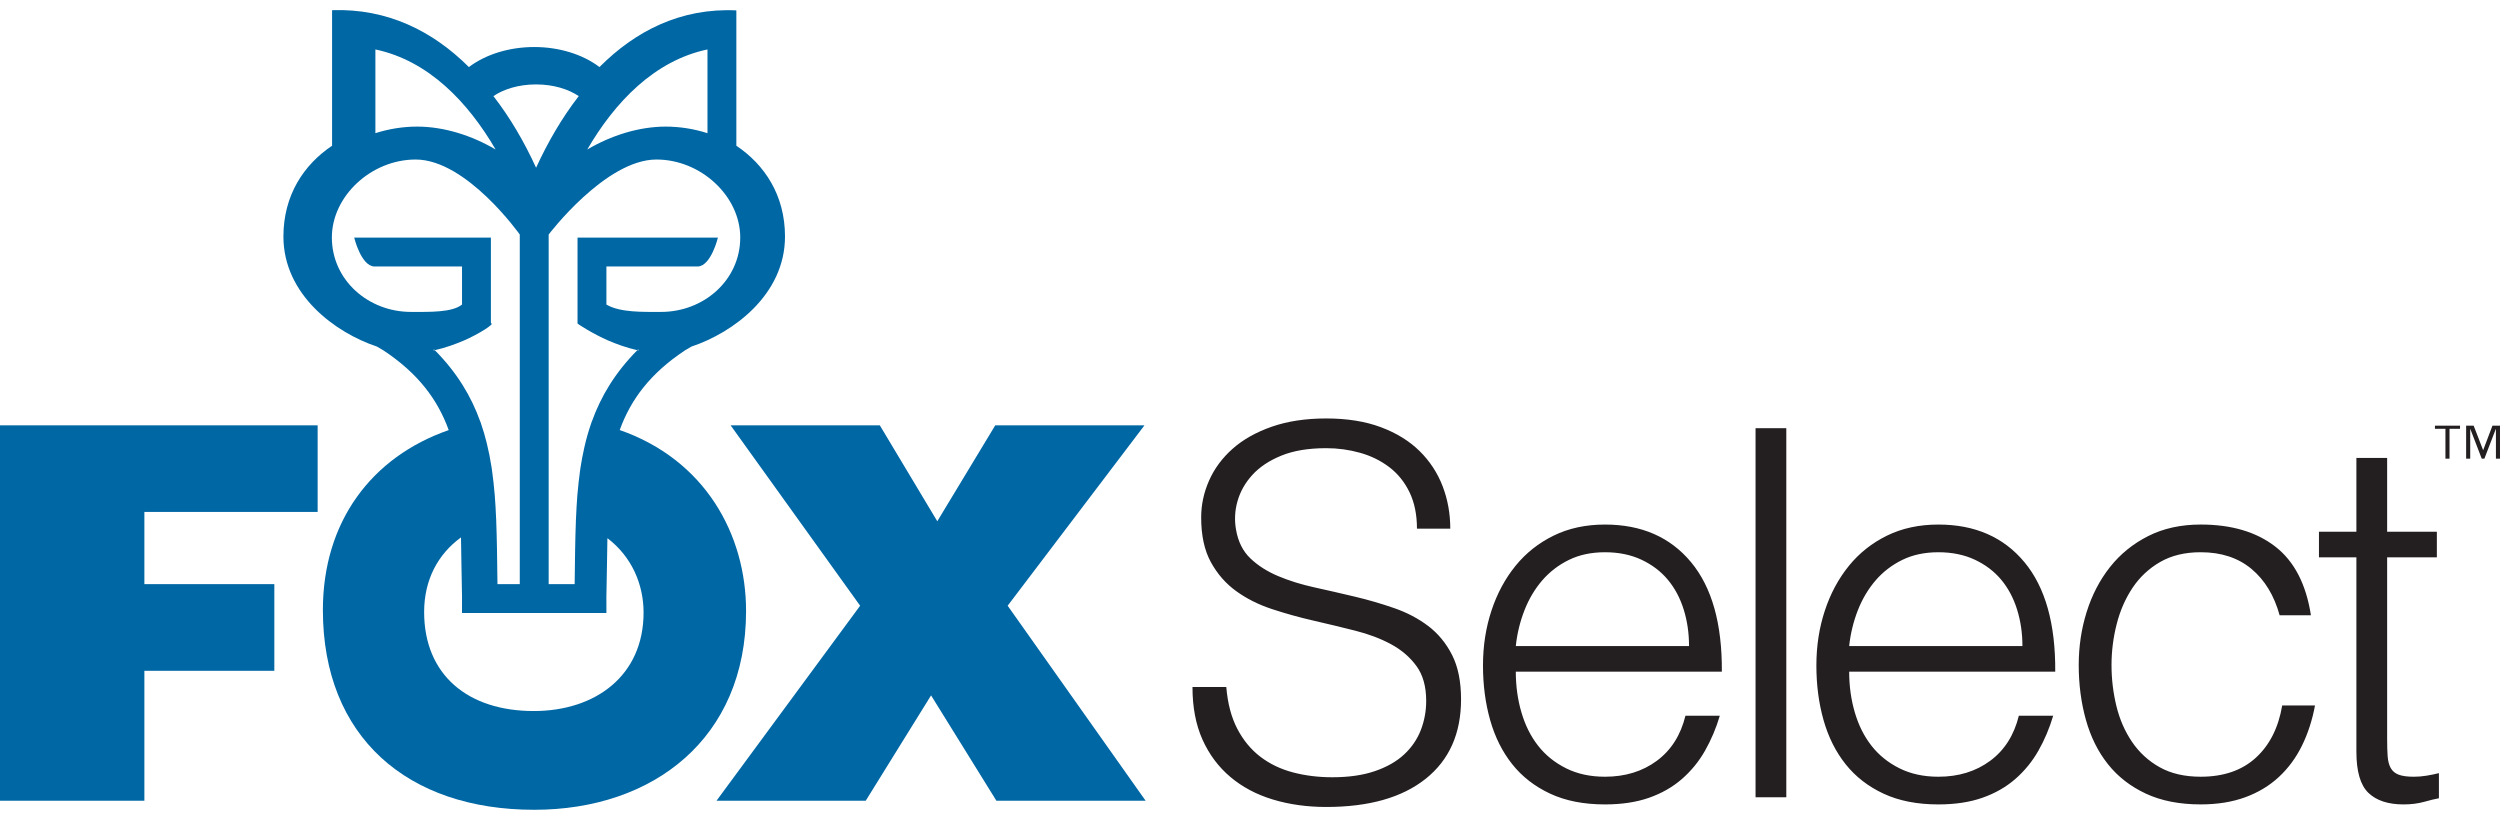
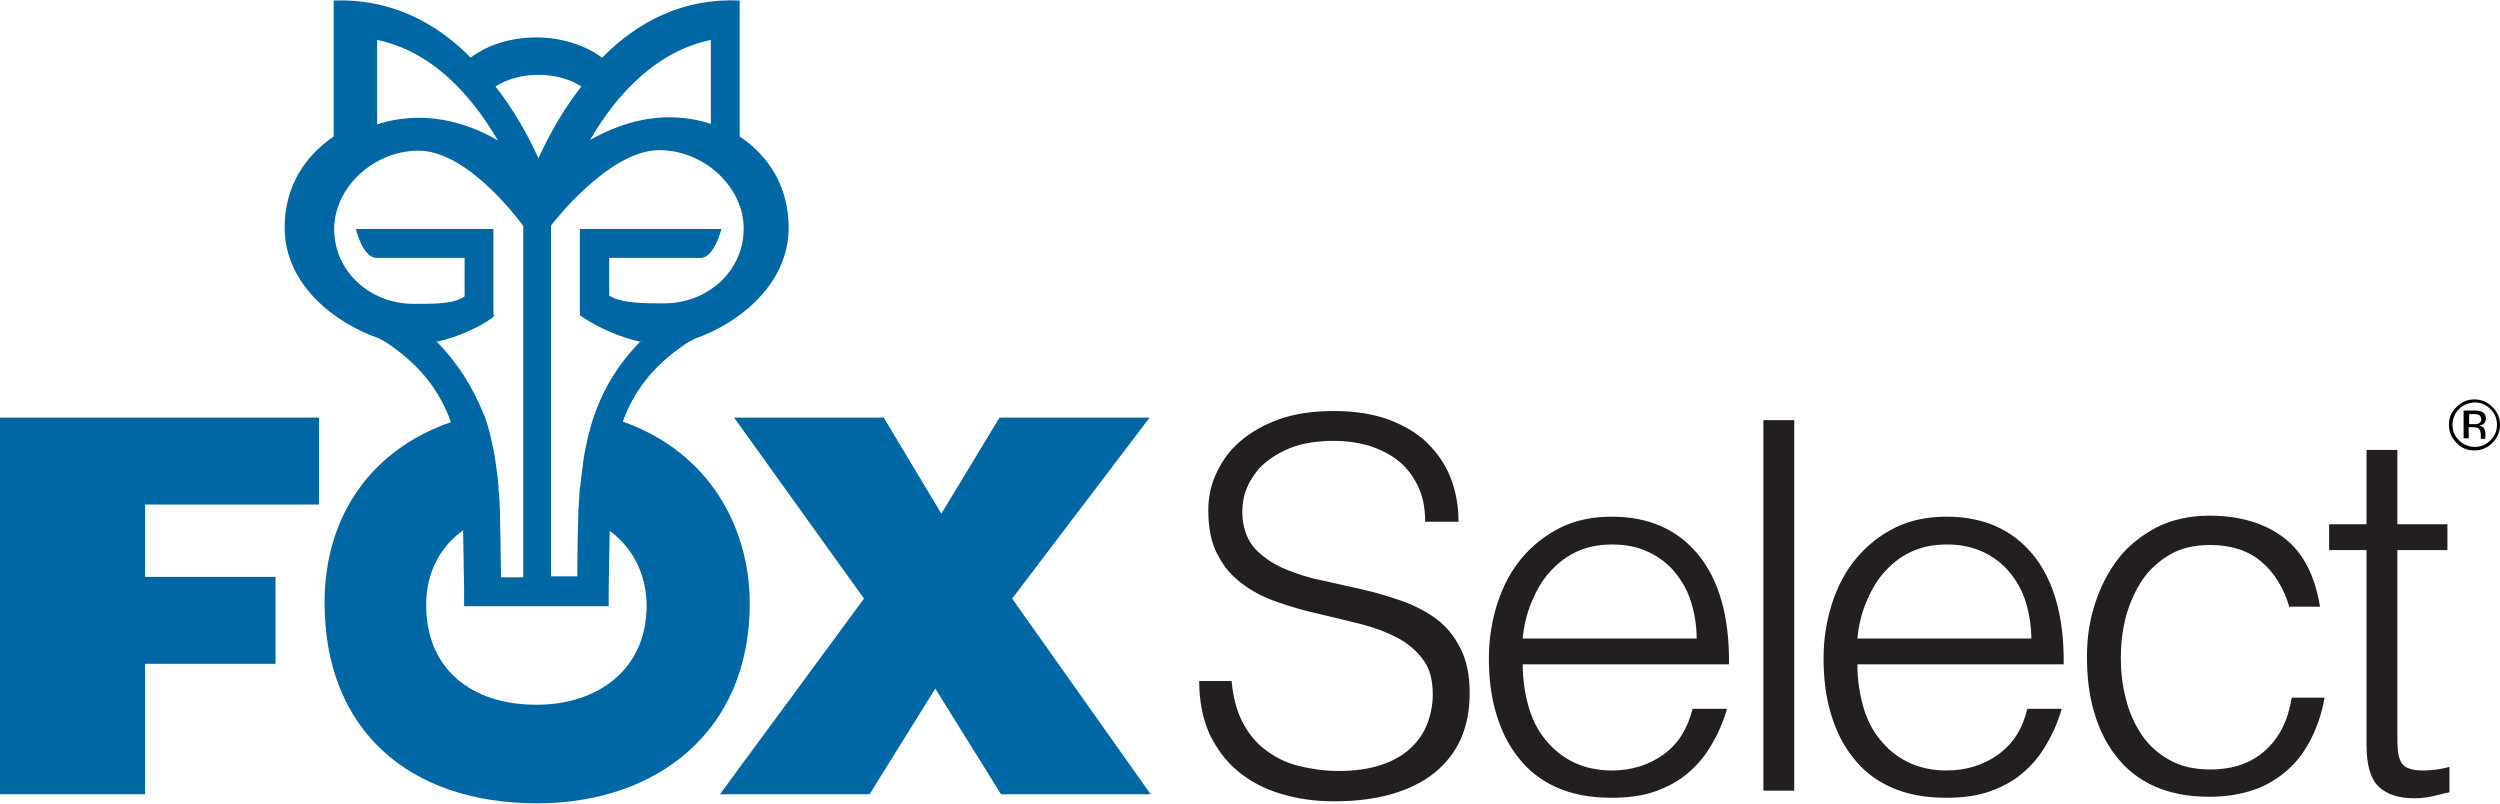
- <svg xmlns="http://www.w3.org/2000/svg" id="Layer_1" viewBox="0 0 496.713 161.38">
+ <svg xmlns="http://www.w3.org/2000/svg" id="Layer_1" viewBox="0 0 494.5 158.9">
  <style>.st0{fill:#0067a5}.st1{fill:none}.st2{fill:#231f20}</style>
-   <path class="st0" d="M28.687 159.09v-25.818h25.818V116.06H28.687v-14.344h34.424V84.504H0v74.586h26.94zM184.99 138.163l12.977 20.927h29.648l-27.407-38.743 27.183-35.843h-29.647l-11.519 19.063-11.419-19.063H145.16l25.735 35.843-28.533 38.743h29.647l12.981-20.927z" />
-   <path class="st1" d="M86.141 69.633l.25-.056-.185-.182zM98.471 29.703c-5.457-9.368-13.306-17.652-23.885-19.879v16.638a27.306 27.306 0 0 1 8.277-1.308c5.379-.001 10.897 1.775 15.608 4.549zM140.565 26.462V9.824c-10.58 2.227-18.426 10.511-23.883 19.879 4.71-2.773 10.229-4.55 15.605-4.55 2.749 0 5.575.443 8.278 1.309zM114.986 19.096c-2.001-1.35-4.964-2.324-8.477-2.324-3.539 0-6.484.979-8.474 2.322 3.322 4.272 6.144 9.129 8.477 14.23 2.303-5.025 5.124-9.904 8.474-14.228z" />
-   <path class="st1" d="M95.536 84.048a43.538 43.538 0 0 1 1.381 4.85c.306 1.344.569 2.709.778 4.104.038.251.067.511.102.764.186 1.352.34 2.726.459 4.13.014.169.034.335.048.506.121 1.522.204 3.085.271 4.672.006.151.02.292.026.444l-.007.003c.139 3.528.185 7.214.248 12.541h4.432V46.597S92.72 31.695 82.594 31.695c-8.858 0-16.654 7.295-16.654 15.486 0 8.483 7.242 14.792 15.72 14.792 3.515 0 8.176.147 10.14-1.464v-7.56H74.35c-2.626-.149-3.971-5.737-3.971-5.737h27.159v17.019c1 0-2.5 2.194-5.355 3.422-1.609.692-3.619 1.433-5.789 1.925 4.449 4.495 7.252 9.197 9.054 14.229l.019-.005c.025.08.041.165.069.246zM138.667 52.949h-18.183v7.56c2.691 1.611 7.357 1.464 10.868 1.464 8.483 0 15.722-6.309 15.722-14.792 0-8.191-7.797-15.486-16.653-15.486-10.126 0-21.411 14.902-21.411 14.902v69.464h5.163c.063-5.312.108-8.985.246-12.501l-.008-.004c.007-.183.023-.354.031-.536.066-1.557.147-3.091.265-4.585.015-.184.036-.362.052-.545.118-1.396.271-2.762.456-4.106.036-.258.065-.522.104-.779a55.287 55.287 0 0 1 .986-4.986 43.396 43.396 0 0 1 1.181-3.992c.029-.082.045-.169.074-.251a.133.133 0 0 1 .019.005c1.803-5.022 4.604-9.717 9.046-14.204-2.174-.492-4.181-1.233-5.789-1.925-2.857-1.228-6.361-3.422-6.089-3.422V47.212h27.89c-.001 0-1.341 5.589-3.97 5.737z" />
-   <path class="st1" d="M120.487 121.797h-28.69l.006-3.272c-.104-4.163-.124-8.07-.205-11.749-4.591 3.328-7.321 8.441-7.321 14.819 0 12.523 8.719 19.677 21.766 19.677 12.299 0 21.828-7.051 21.828-19.573 0-5.606-2.358-11.107-7.185-14.773-.078 3.635-.1 7.492-.202 11.599l.003 3.272zM126.805 69.395l-.18.182.245.056z" />
-   <path class="st0" d="M136.119 69.6l1.275-.746c8.219-2.733 18.575-10.271 18.575-21.862 0-8.2-4.058-14.276-9.667-18.039V2.064c-11.052-.526-20.069 4.104-27.193 11.256-3.38-2.548-8.051-3.977-12.967-3.977-4.898 0-9.588 1.424-12.982 3.98C85.999 6.18 76.982 1.645 65.979 2.022v26.932c-5.618 3.763-9.668 9.838-9.668 18.039 0 11.591 10.353 19.129 18.57 21.862l1.275.746c6.96 4.601 10.811 9.817 12.998 15.854-15.364 5.336-25.002 18.228-25.002 35.738 0 25.259 16.816 39.699 41.984 39.699 23.721 0 42.097-14.234 42.097-39.492 0-15.194-8.13-30.039-25.104-35.961 2.188-6.031 6.038-11.242 12.99-15.839zm4.446-59.776v16.638a27.297 27.297 0 0 0-8.278-1.308c-5.376 0-10.895 1.776-15.605 4.55 5.456-9.369 13.303-17.653 23.883-19.88zm-34.056 6.949c3.513 0 6.476.973 8.477 2.324-3.351 4.324-6.172 9.203-8.474 14.229-2.334-5.101-5.155-9.958-8.477-14.23 1.99-1.344 4.935-2.323 8.474-2.323zM74.585 9.824c10.58 2.227 18.428 10.511 23.885 19.879-4.711-2.773-10.228-4.55-15.608-4.55-2.749 0-5.572.443-8.277 1.308V9.824zm11.806 59.753l-.25.056.065-.238.185.182c2.17-.492 4.18-1.233 5.789-1.925 2.854-1.228 6.355-3.422 5.355-3.422V47.212H70.376s1.345 5.589 3.971 5.737h17.45v7.56c-1.964 1.611-6.624 1.464-10.14 1.464-8.479 0-15.72-6.309-15.72-14.792 0-8.191 7.796-15.486 16.654-15.486 10.126 0 20.68 14.902 20.68 14.902v69.464H98.84c-.063-5.327-.109-9.013-.248-12.541l.007-.003c-.006-.152-.019-.293-.026-.444-.067-1.588-.15-3.151-.271-4.672-.013-.17-.033-.336-.048-.506a79.582 79.582 0 0 0-.459-4.13c-.035-.253-.064-.512-.102-.764a55.513 55.513 0 0 0-.986-4.984 43.222 43.222 0 0 0-1.173-3.97c-.028-.081-.044-.166-.073-.247l-.019.005c-1.799-5.03-4.602-9.733-9.051-14.228zm41.478 52.122c0 12.522-9.531 19.573-21.831 19.573-13.048 0-21.768-7.155-21.768-19.677 0-6.378 2.731-11.491 7.322-14.819.081 3.678.102 7.586.205 11.749l-.006 3.272H120.484l-.003-3.272c.102-4.107.124-7.963.202-11.599 4.828 3.667 7.186 9.168 7.186 14.773zm-13.122-74.487v17.019c-.272 0 3.232 2.194 6.089 3.422 1.608.692 3.615 1.433 5.789 1.925l.181-.182.065.238-.245-.056c-4.442 4.487-7.243 9.182-9.046 14.204a.133.133 0 0 1-.019-.005c-.029.082-.046.169-.074.251a43.304 43.304 0 0 0-1.385 4.856 56.002 56.002 0 0 0-.782 4.122c-.038.257-.068.521-.104.779a78.783 78.783 0 0 0-.456 4.106c-.015.183-.037.361-.052.545a126.569 126.569 0 0 0-.265 4.585c-.008.182-.024.353-.031.536l.008.004c-.138 3.516-.183 7.189-.246 12.501h-5.163V46.597s11.286-14.902 21.411-14.902c8.857 0 16.653 7.295 16.653 15.486 0 8.483-7.239 14.792-15.722 14.792-3.512 0-8.177.147-10.868-1.464v-7.56h18.183c2.629-.149 3.97-5.737 3.97-5.737h-27.891z" />
-   <path class="st2" d="M243.646 136.505c.27 3.258 1 6.026 2.189 8.301 1.187 2.274 2.715 4.123 4.583 5.549 1.866 1.426 4.023 2.461 6.467 3.107 2.444.645 5.057.968 7.842.968 3.258 0 6.075-.407 8.452-1.223 2.376-.813 4.31-1.917 5.804-3.31 1.494-1.391 2.597-3.004 3.31-4.836a15.881 15.881 0 0 0 1.069-5.807c0-2.852-.645-5.159-1.934-6.923-1.29-1.765-2.971-3.21-5.041-4.329-2.072-1.12-4.448-2.02-7.129-2.697a376.723 376.723 0 0 0-8.249-1.987 92.57 92.57 0 0 1-8.249-2.291c-2.682-.881-5.058-2.071-7.128-3.565-2.072-1.492-3.752-3.412-5.041-5.754-1.29-2.342-1.936-5.312-1.936-8.912 0-2.51.526-4.954 1.579-7.331 1.052-2.376 2.612-4.481 4.684-6.315 2.07-1.833 4.667-3.292 7.791-4.378 3.122-1.086 6.721-1.631 10.794-1.631 4.141 0 7.756.579 10.846 1.732 3.089 1.155 5.652 2.734 7.689 4.734a19.551 19.551 0 0 1 4.583 6.976c1.018 2.648 1.528 5.466 1.528 8.452h-6.62c0-2.783-.493-5.193-1.477-7.23-.984-2.037-2.326-3.7-4.022-4.991-1.698-1.289-3.634-2.24-5.805-2.852a24.764 24.764 0 0 0-6.721-.916c-3.531 0-6.502.493-8.91 1.477-2.411.984-4.329 2.258-5.754 3.818-1.426 1.563-2.411 3.294-2.953 5.194a12.46 12.46 0 0 0-.306 5.704c.408 2.377 1.358 4.276 2.852 5.702 1.492 1.426 3.326 2.597 5.499 3.513 2.173.918 4.565 1.664 7.18 2.24 2.613.577 5.278 1.189 7.994 1.834a81.44 81.44 0 0 1 7.893 2.292c2.547.884 4.802 2.071 6.773 3.562 1.968 1.496 3.547 3.413 4.736 5.755 1.186 2.342 1.781 5.281 1.781 8.81 0 6.788-2.342 12.05-7.026 15.785-4.684 3.733-11.27 5.601-19.756 5.601-3.803 0-7.333-.493-10.591-1.477s-6.076-2.478-8.452-4.481c-2.377-2.001-4.226-4.481-5.55-7.433-1.324-2.955-1.986-6.433-1.986-10.439h6.718zM301.167 133.449c0 2.852.371 5.549 1.12 8.097.745 2.545 1.849 4.752 3.31 6.617 1.458 1.87 3.31 3.361 5.549 4.481 2.242 1.122 4.82 1.681 7.739 1.681 4.007 0 7.436-1.052 10.288-3.155s4.749-5.094 5.701-8.962h6.823a32.786 32.786 0 0 1-2.952 6.975 21.48 21.48 0 0 1-4.584 5.601c-1.833 1.597-4.007 2.836-6.517 3.719-2.513.881-5.432 1.323-8.759 1.323-4.21 0-7.84-.713-10.895-2.139s-5.568-3.378-7.536-5.855c-1.971-2.478-3.429-5.397-4.381-8.759-.951-3.361-1.426-6.975-1.426-10.846 0-3.868.561-7.501 1.681-10.895 1.12-3.395 2.716-6.366 4.787-8.912 2.068-2.547 4.598-4.549 7.588-6.009 2.985-1.46 6.379-2.19 10.182-2.19 7.265 0 12.969 2.495 17.111 7.486 4.139 4.989 6.175 12.238 6.11 21.742h-40.939zm34.419-5.09c0-2.581-.355-5.007-1.068-7.281-.713-2.276-1.767-4.244-3.158-5.908-1.391-1.663-3.139-2.986-5.243-3.971-2.106-.983-4.516-1.476-7.232-1.476s-5.11.508-7.178 1.528a16.536 16.536 0 0 0-5.297 4.073c-1.461 1.698-2.632 3.666-3.513 5.907a27.175 27.175 0 0 0-1.729 7.129h34.418zM348.802 158.4V85.076h6.11V158.4h-6.11zM367.404 133.449c0 2.852.371 5.549 1.12 8.097.745 2.545 1.849 4.752 3.31 6.617 1.458 1.87 3.31 3.361 5.549 4.481 2.242 1.122 4.82 1.681 7.742 1.681 4.004 0 7.433-1.052 10.285-3.155s4.752-5.094 5.704-8.962h6.823c-.748 2.513-1.732 4.836-2.955 6.975a21.529 21.529 0 0 1-4.581 5.601c-1.835 1.597-4.007 2.836-6.52 3.719-2.51.881-5.432 1.323-8.756 1.323-4.213 0-7.842-.713-10.897-2.139s-5.568-3.378-7.536-5.855c-1.971-2.478-3.429-5.397-4.381-8.759-.951-3.361-1.423-6.975-1.423-10.846 0-3.868.558-7.501 1.678-10.895 1.122-3.395 2.716-6.366 4.787-8.912 2.071-2.547 4.598-4.549 7.588-6.009 2.987-1.46 6.381-2.19 10.185-2.19 7.262 0 12.966 2.495 17.108 7.486 4.139 4.989 6.178 12.238 6.11 21.742h-40.94zm34.422-5.09c0-2.581-.358-5.007-1.071-7.281-.713-2.276-1.765-4.244-3.155-5.908-1.393-1.663-3.142-2.986-5.245-3.971-2.106-.983-4.516-1.476-7.23-1.476-2.716 0-5.11.508-7.181 1.528-2.071 1.018-3.836 2.377-5.294 4.073-1.461 1.698-2.632 3.666-3.516 5.907a27.414 27.414 0 0 0-1.729 7.129h34.421zM452.93 122.248c-1.087-3.937-2.952-7.01-5.601-9.218-2.648-2.205-6.01-3.309-10.082-3.309-3.126 0-5.807.645-8.046 1.934a16.29 16.29 0 0 0-5.5 5.142c-1.426 2.139-2.478 4.55-3.155 7.231a32.837 32.837 0 0 0-1.019 8.097c0 2.784.323 5.498.968 8.146.645 2.648 1.681 5.026 3.107 7.129a15.987 15.987 0 0 0 5.498 5.039c2.242 1.258 4.955 1.884 8.149 1.884 4.546 0 8.197-1.255 10.946-3.768 2.751-2.51 4.497-5.972 5.245-10.388h6.517c-.545 2.922-1.41 5.587-2.597 7.994-1.187 2.413-2.716 4.481-4.581 6.213-1.868 1.732-4.091 3.074-6.671 4.023-2.581.949-5.533 1.426-8.859 1.426-4.21 0-7.842-.713-10.897-2.139s-5.568-3.378-7.536-5.855c-1.971-2.478-3.429-5.413-4.378-8.81-.952-3.394-1.426-7.026-1.426-10.895 0-3.668.523-7.181 1.578-10.54 1.052-3.363 2.597-6.331 4.633-8.913 2.039-2.579 4.565-4.633 7.588-6.16 3.02-1.528 6.501-2.292 10.439-2.292 6.11 0 11.049 1.461 14.817 4.379 3.768 2.92 6.126 7.47 7.078 13.648h-6.215zM484.574 158.603c-.748.136-1.732.371-2.952.713-1.223.339-2.581.51-4.074.51-3.055 0-5.381-.764-6.975-2.291-1.597-1.529-2.394-4.261-2.394-8.198V110.74h-7.436v-5.092h7.436V90.983h6.11v14.664h9.878v5.092h-9.878v36.153c0 1.29.033 2.41.1 3.361.068.951.271 1.73.613 2.342.339.61.865 1.052 1.578 1.323.713.271 1.713.407 3.004.407.816 0 1.645-.065 2.497-.203a29.348 29.348 0 0 0 2.494-.51v4.991z" />
+   <path class="st0" d="M28.7 157.1v-25.8h25.8v-17.2H28.7V99.8h34.4V82.6H0v74.5h26.9zM185 136.2l13 20.9h29.6l-27.4-38.7 27.2-35.8h-29.7l-11.5 19-11.4-19h-29.6l25.7 35.8-28.5 38.7H172l13-20.9z" />
+   <path class="st1" d="M86.1 67.7l.3-.1-.2-.2zM98.5 27.8C93 18.4 85.2 10.1 74.6 7.9v16.6c2.7-.9 5.5-1.3 8.3-1.3 5.3 0 10.9 1.8 15.6 4.6zM140.6 24.5V7.9c-10.6 2.2-18.4 10.5-23.9 19.9 4.7-2.8 10.2-4.5 15.6-4.5 2.7-.1 5.6.3 8.3 1.2zM115 17.1c-2-1.4-5-2.3-8.5-2.3s-6.5 1-8.5 2.3c3.3 4.3 6.1 9.1 8.5 14.2 2.3-4.9 5.1-9.8 8.5-14.2z" />
+   <path class="st1" d="M95.5 82.1c.5 1.3.8 2.6 1.2 4 .1.3.1.6.2.9.3 1.3.6 2.7.8 4.1 0 .3.1.5.1.8.2 1.4.3 2.7.5 4.1v.5c.1 1.5.2 3.1.3 4.7v.4c.1 3.5.2 7.2.2 12.5h4.4V44.6S92.6 29.7 82.5 29.7c-8.9 0-16.7 7.3-16.7 15.5C65.8 53.7 73 60 81.5 60c3.5 0 8.2.1 10.1-1.5V51H74.3c-2.6-.1-4-5.7-4-5.7h27.2v17c1 0-2.5 2.2-5.4 3.4-1.6.7-3.6 1.4-5.8 1.9 4.4 4.5 7.3 9.2 9.1 14.2.1.1.1.2.1.3zM138.7 51h-18.2v7.6c2.7 1.6 7.4 1.5 10.9 1.5 8.5 0 15.7-6.3 15.7-14.8 0-8.2-7.8-15.5-16.7-15.5-10.1 0-21.4 14.9-21.4 14.9v69.5h5.2c.1-5.3.1-9 .2-12.5v-.5c.1-1.6.1-3.1.3-4.6 0-.2 0-.4.1-.5.1-1.4.3-2.8.5-4.1 0-.3.1-.5.1-.8.2-1.4.5-2.8.8-4.1.1-.3.1-.6.2-.9.3-1.4.7-2.7 1.2-4 0-.1 0-.2.1-.3 1.8-5 4.6-9.7 9-14.2-2.2-.5-4.2-1.2-5.8-1.9-2.9-1.2-6.4-3.4-6.1-3.4v-17h27.9c-.1-.1-1.4 5.5-4 5.6z" />
+   <path class="st1" d="M120.5 119.8H91.8v-3.3c-.1-4.2-.1-8.1-.2-11.7-4.6 3.3-7.3 8.4-7.3 14.8 0 12.5 8.7 19.7 21.8 19.7 12.3 0 21.8-7.1 21.8-19.6 0-5.6-2.4-11.1-7.2-14.8-.1 3.6-.1 7.5-.2 11.6v3.3zM126.8 67.4l-.2.2.3.1z" />
+   <path class="st0" d="M136.1 67.7l1.3-.7c8.2-2.8 18.6-10.4 18.6-22 0-8.2-4.1-14.3-9.7-18V.1c-11.1-.5-20.1 4.1-27.2 11.3-3.4-2.5-8.1-4-13-4s-9.6 1.4-13 4C86 4.2 77-.3 66 .1V27c-5.6 3.8-9.7 9.8-9.7 18 0 11.6 10.4 19.1 18.6 21.9l1.3.7c7 4.6 10.8 9.8 13 15.9-15.4 5.3-25 18.2-25 35.7 0 25.3 16.8 39.7 42 39.7 23.7 0 42.1-14.2 42.1-39.5 0-15.2-8.1-30-25.1-36 2.1-5.9 6-11.2 12.9-15.7zm4.5-59.8v16.6c-2.7-.9-5.5-1.3-8.3-1.3-5.4 0-10.9 1.8-15.6 4.5 5.4-9.3 13.3-17.6 23.9-19.8zm-34.1 6.9c3.5 0 6.5 1 8.5 2.3-3.4 4.3-6.2 9.2-8.5 14.2-2.3-5.1-5.2-10-8.5-14.2 2-1.3 5-2.3 8.5-2.3zM74.6 7.9C85.2 10.1 93 18.4 98.5 27.8c-4.7-2.8-10.2-4.5-15.6-4.5-2.7 0-5.6.4-8.3 1.3V7.9zm11.8 59.7l-.2.1.1-.2.1.1c2.2-.5 4.2-1.2 5.8-1.9 2.9-1.2 6.4-3.4 5.4-3.4v-17H70.4s1.3 5.6 4 5.7h17.5v7.6c-2 1.6-6.6 1.5-10.1 1.5-8.5 0-15.7-6.3-15.7-14.8 0-8.2 7.8-15.5 16.7-15.5 10.1 0 20.7 14.9 20.7 14.9v69.5h-4.4c-.1-5.3-.1-9-.2-12.5v-.4c-.1-1.6-.1-3.2-.3-4.7v-.5c-.1-1.4-.3-2.8-.5-4.1 0-.3-.1-.5-.1-.8-.2-1.4-.5-2.8-.8-4.1-.1-.3-.1-.6-.2-.9-.3-1.3-.7-2.7-1.2-4 0-.1 0-.2-.1-.2-2.1-5.2-4.9-9.9-9.3-14.4zm41.5 52.2c0 12.5-9.5 19.6-21.8 19.6-13 0-21.8-7.2-21.8-19.7 0-6.4 2.7-11.5 7.3-14.8.1 3.7.1 7.6.2 11.7v3.3h28.6v-3.3c.1-4.1.1-8 .2-11.6 4.9 3.6 7.3 9.1 7.3 14.8zm-13.2-74.5v17c-.3 0 3.2 2.2 6.1 3.4 1.6.7 3.6 1.4 5.8 1.9l.2-.2.1.2-.2-.1c-4.4 4.5-7.2 9.2-9 14.2 0 .1 0 .2-.1.3-.5 1.3-.8 2.6-1.2 4-.1.3-.1.6-.2.9-.3 1.3-.6 2.7-.8 4.1 0 .3-.1.5-.1.8-.2 1.3-.3 2.7-.5 4.1 0 .2 0 .4-.1.5-.1 1.5-.2 3-.3 4.6v.5c-.1 3.5-.2 7.2-.2 12.5H109V44.6s11.3-14.9 21.4-14.9c8.9 0 16.7 7.3 16.7 15.5 0 8.5-7.2 14.8-15.7 14.8-3.5 0-8.2.1-10.9-1.5V51h18.2c2.6-.1 4-5.7 4-5.7h-28z" />
+   <path class="st2" d="M243.6 134.6c.3 3.3 1 6 2.2 8.3 1.2 2.3 2.7 4.1 4.6 5.5 1.9 1.4 4 2.5 6.5 3.1 2.4.6 5.1 1 7.8 1 3.3 0 6.1-.4 8.5-1.2 2.4-.8 4.3-1.9 5.8-3.3s2.6-3 3.3-4.8c.7-1.8 1.1-3.8 1.1-5.8 0-2.9-.6-5.2-1.9-6.9-1.3-1.8-3-3.2-5-4.3-2.1-1.1-4.4-2-7.1-2.7-2.7-.7-5.4-1.3-8.2-2-2.8-.6-5.6-1.4-8.2-2.3-2.7-.9-5.1-2.1-7.1-3.6-2.1-1.5-3.8-3.4-5-5.8-1.3-2.3-1.9-5.3-1.9-8.9 0-2.5.5-5 1.6-7.3 1.1-2.4 2.6-4.5 4.7-6.3 2.1-1.8 4.7-3.3 7.8-4.4 3.1-1.1 6.7-1.6 10.8-1.6 4.1 0 7.8.6 10.8 1.7 3.1 1.2 5.7 2.7 7.7 4.7s3.6 4.3 4.6 7c1 2.6 1.5 5.5 1.5 8.5h-6.6c0-2.8-.5-5.2-1.5-7.2s-2.3-3.7-4-5c-1.7-1.3-3.6-2.2-5.8-2.9-2.2-.6-4.4-.9-6.7-.9-3.5 0-6.5.5-8.9 1.5-2.4 1-4.3 2.3-5.8 3.8-1.4 1.6-2.4 3.3-3 5.2-.5 1.9-.6 3.8-.3 5.7.4 2.4 1.4 4.3 2.9 5.7 1.5 1.4 3.3 2.6 5.5 3.5 2.2.9 4.6 1.7 7.2 2.2 2.6.6 5.3 1.2 8 1.8 2.7.6 5.3 1.4 7.9 2.3 2.5.9 4.8 2.1 6.8 3.6s3.5 3.4 4.7 5.8c1.2 2.3 1.8 5.3 1.8 8.8 0 6.8-2.3 12-7 15.8-4.7 3.7-11.3 5.6-19.8 5.6-3.8 0-7.3-.5-10.6-1.5s-6.1-2.5-8.5-4.5c-2.4-2-4.2-4.5-5.6-7.4-1.3-3-2-6.4-2-10.4h6.4zM301.2 131.5c0 2.9.4 5.5 1.1 8.1.7 2.5 1.8 4.8 3.3 6.6 1.5 1.9 3.3 3.4 5.5 4.5s4.8 1.7 7.7 1.7c4 0 7.4-1.1 10.3-3.2s4.7-5.1 5.7-9h6.8c-.7 2.5-1.7 4.8-3 7-1.2 2.1-2.7 4-4.6 5.6-1.8 1.6-4 2.8-6.5 3.7-2.5.9-5.4 1.3-8.8 1.3-4.2 0-7.8-.7-10.9-2.1s-5.6-3.4-7.5-5.9c-2-2.5-3.4-5.4-4.4-8.8-1-3.4-1.4-7-1.4-10.8 0-3.9.6-7.5 1.7-10.9 1.1-3.4 2.7-6.4 4.8-8.9 2.1-2.5 4.6-4.5 7.6-6s6.4-2.2 10.2-2.2c7.3 0 13 2.5 17.1 7.5 4.1 5 6.2 12.2 6.1 21.7h-40.8zm34.4-5.1c0-2.6-.4-5-1.1-7.3-.7-2.3-1.8-4.2-3.2-5.9-1.4-1.7-3.1-3-5.2-4s-4.5-1.5-7.2-1.5-5.1.5-7.2 1.5c-2.1 1-3.8 2.4-5.3 4.1-1.5 1.7-2.6 3.7-3.5 5.9-.9 2.2-1.5 4.6-1.7 7.1h34.4zM348.8 156.5V83.1h6.1v73.3h-6.1zM367.4 131.5c0 2.9.4 5.5 1.1 8.1.7 2.5 1.8 4.8 3.3 6.6 1.5 1.9 3.3 3.4 5.5 4.5s4.8 1.7 7.7 1.7c4 0 7.4-1.1 10.3-3.2s4.8-5.1 5.7-9h6.8c-.7 2.5-1.7 4.8-3 7-1.2 2.1-2.7 4-4.6 5.6-1.8 1.6-4 2.8-6.5 3.7-2.5.9-5.4 1.3-8.8 1.3-4.2 0-7.8-.7-10.9-2.1s-5.6-3.4-7.5-5.9c-2-2.5-3.4-5.4-4.4-8.8-1-3.4-1.4-7-1.4-10.8 0-3.9.6-7.5 1.7-10.9 1.1-3.4 2.7-6.4 4.8-8.9 2.1-2.5 4.6-4.5 7.6-6s6.4-2.2 10.2-2.2c7.3 0 13 2.5 17.1 7.5 4.1 5 6.2 12.2 6.1 21.7h-40.8zm34.4-5.1c0-2.6-.4-5-1.1-7.3-.7-2.3-1.8-4.2-3.2-5.9-1.4-1.7-3.1-3-5.2-4s-4.5-1.5-7.2-1.5-5.1.5-7.2 1.5c-2.1 1-3.8 2.4-5.3 4.1-1.5 1.7-2.6 3.7-3.5 5.9-.9 2.2-1.5 4.6-1.7 7.1h34.4zM452.9 120.3c-1.1-3.9-3-7-5.6-9.2-2.6-2.2-6-3.3-10.1-3.3-3.1 0-5.8.6-8 1.9-2.2 1.3-4.1 3-5.5 5.1-1.4 2.1-2.5 4.6-3.2 7.2-.7 2.7-1 5.4-1 8.1 0 2.8.3 5.5 1 8.1.6 2.6 1.7 5 3.1 7.1 1.4 2.1 3.3 3.8 5.5 5 2.2 1.3 5 1.9 8.1 1.9 4.5 0 8.2-1.3 10.9-3.8 2.8-2.5 4.5-6 5.2-10.4h6.5c-.5 2.9-1.4 5.6-2.6 8-1.2 2.4-2.7 4.5-4.6 6.2-1.9 1.7-4.1 3.1-6.7 4-2.6.9-5.5 1.4-8.9 1.4-4.2 0-7.8-.7-10.9-2.1s-5.6-3.4-7.5-5.9c-2-2.5-3.4-5.4-4.4-8.8-1-3.4-1.4-7-1.4-10.9 0-3.7.5-7.2 1.6-10.5 1.1-3.4 2.6-6.3 4.6-8.9 2-2.6 4.6-4.6 7.6-6.2 3-1.5 6.5-2.3 10.4-2.3 6.1 0 11 1.5 14.8 4.4 3.8 2.9 6.1 7.5 7.1 13.6h-6zM484.6 156.7c-.7.1-1.7.4-3 .7-1.2.3-2.6.5-4.1.5-3.1 0-5.4-.8-7-2.3-1.6-1.5-2.4-4.3-2.4-8.2v-38.6h-7.4v-5.1h7.4V89h6.1v14.7h9.9v5.1h-9.9V145c0 1.3 0 2.4.1 3.4s.3 1.7.6 2.3c.3.6.9 1.1 1.6 1.3.7.3 1.7.4 3 .4.8 0 1.6-.1 2.5-.2.8-.1 1.7-.3 2.5-.5v5z" />
  <g>
-     <path class="st2" d="M488.77 85.192h-2.087v5.933h-.81v-5.933h-2.087v-.622h4.985v.622zm7.943 5.934h-.81v-5.872h-.032l-2.259 5.872h-.529l-2.259-5.872h-.03v5.872h-.81V84.57h1.494l1.869 4.843h.032l1.836-4.843h1.496v6.556z" />
+     <path d="M493 87.6c-1 1-2.2 1.5-3.6 1.5s-2.6-.5-3.5-1.5c-1-1-1.5-2.2-1.5-3.6s.5-2.6 1.5-3.5c1-1 2.2-1.5 3.5-1.5 1.4 0 2.6.5 3.6 1.5s1.5 2.2 1.5 3.5c0 1.4-.5 2.6-1.5 3.6zm-6.6-6.7c-.8.8-1.3 1.9-1.3 3.1 0 1.2.4 2.2 1.3 3.1.8.8 1.9 1.3 3.1 1.3s2.2-.4 3.1-1.3 1.3-1.9 1.3-3.1c0-1.2-.4-2.2-1.3-3.1-.8-.8-1.9-1.3-3.1-1.3-1.3.1-2.3.5-3.1 1.3zm2.9.3c.7 0 1.2.1 1.5.2.6.2.9.7.9 1.4 0 .5-.2.9-.5 1.1-.2.1-.5.2-.8.3.4.1.7.2.9.5.2.3.3.6.3.9V86.8h-.9v-.1V86c0-.6-.2-1.1-.5-1.3-.2-.1-.6-.2-1.1-.2h-.8v2.2h-1v-5.5h2zm1.1.9c-.2-.1-.6-.2-1.2-.2h-.8v2h.9c.4 0 .7 0 .9-.1.4-.2.6-.4.6-.9-.1-.4-.2-.7-.4-.8z" />
  </g>
</svg>
